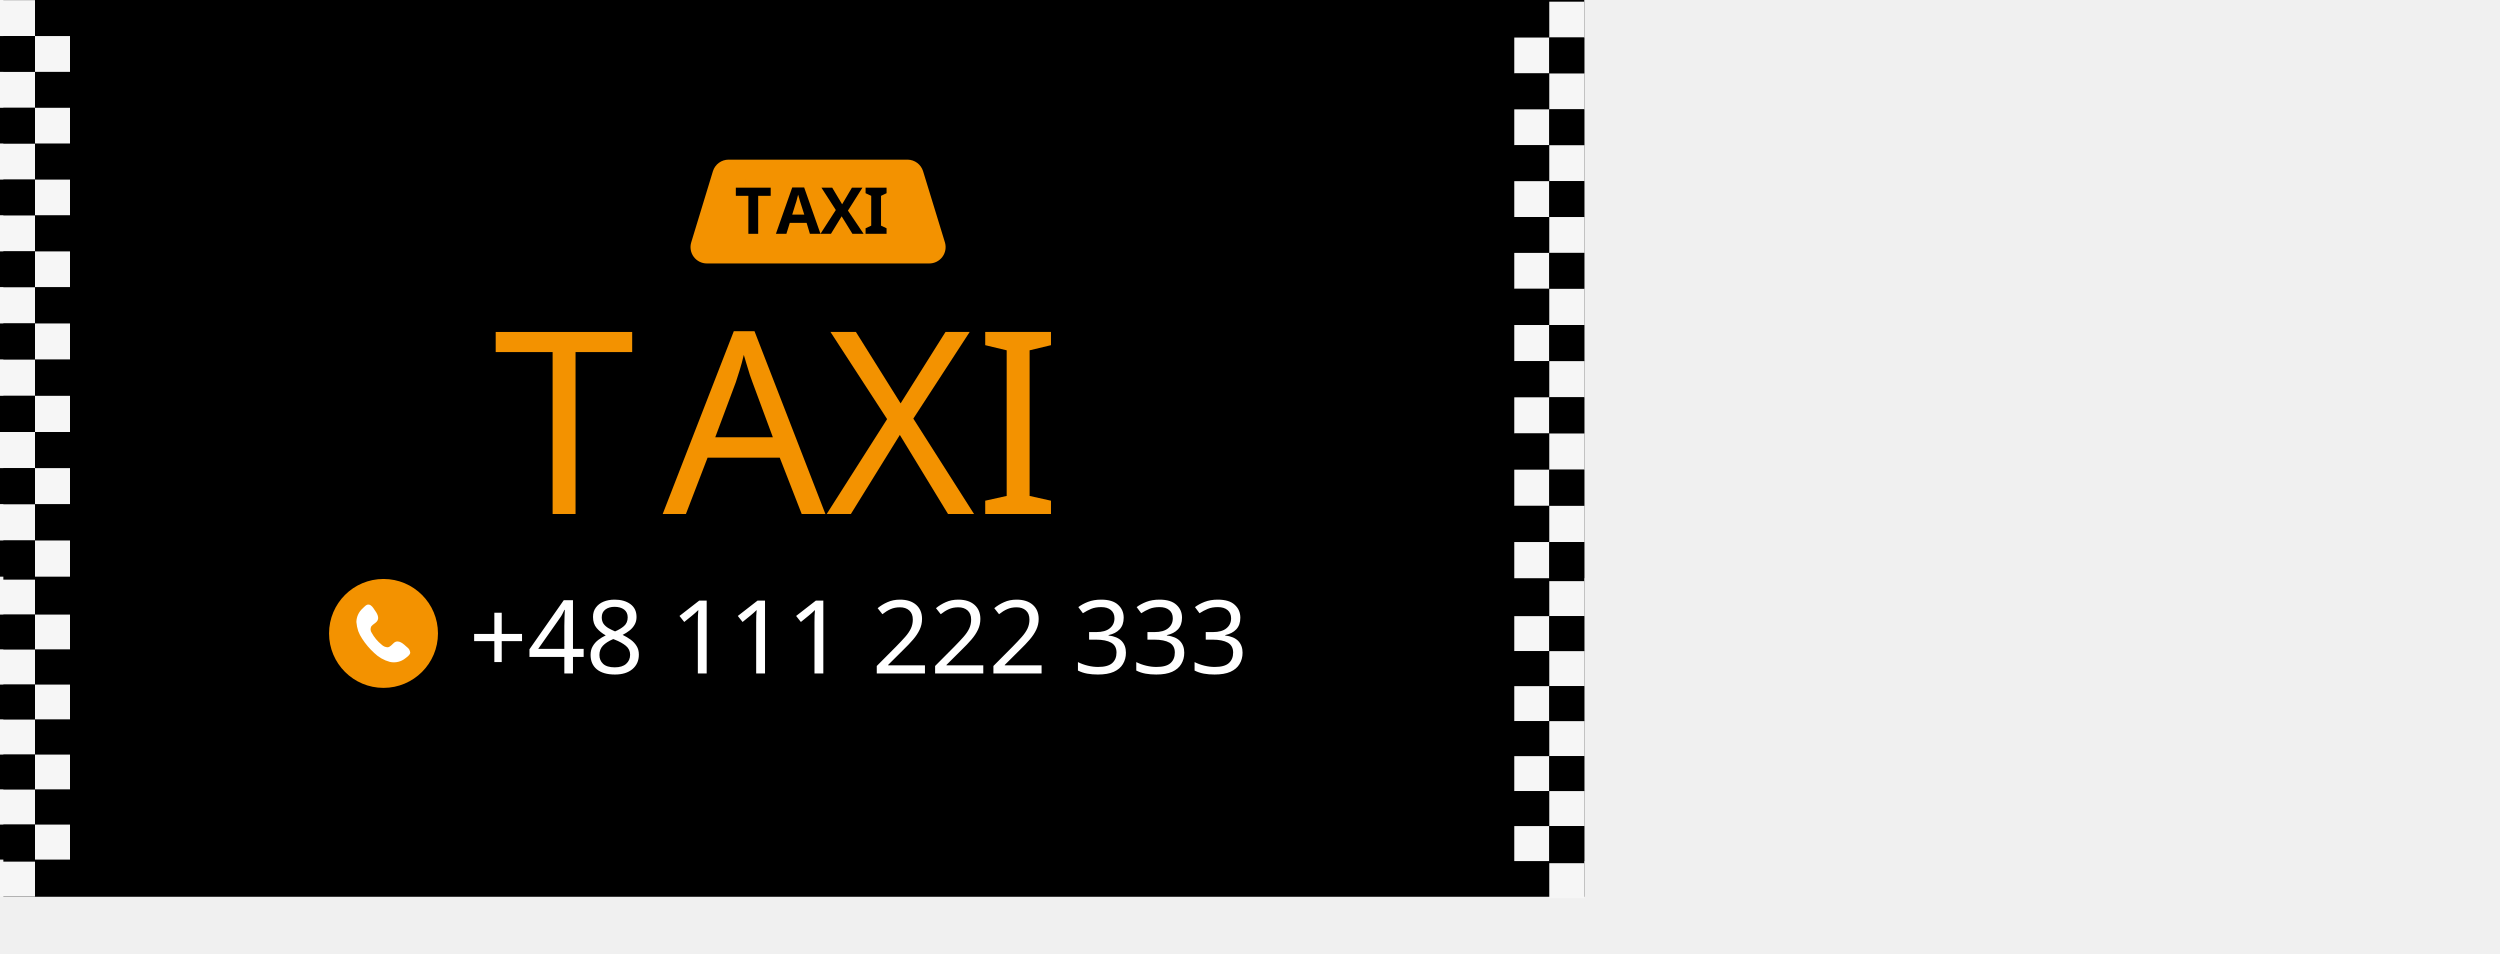
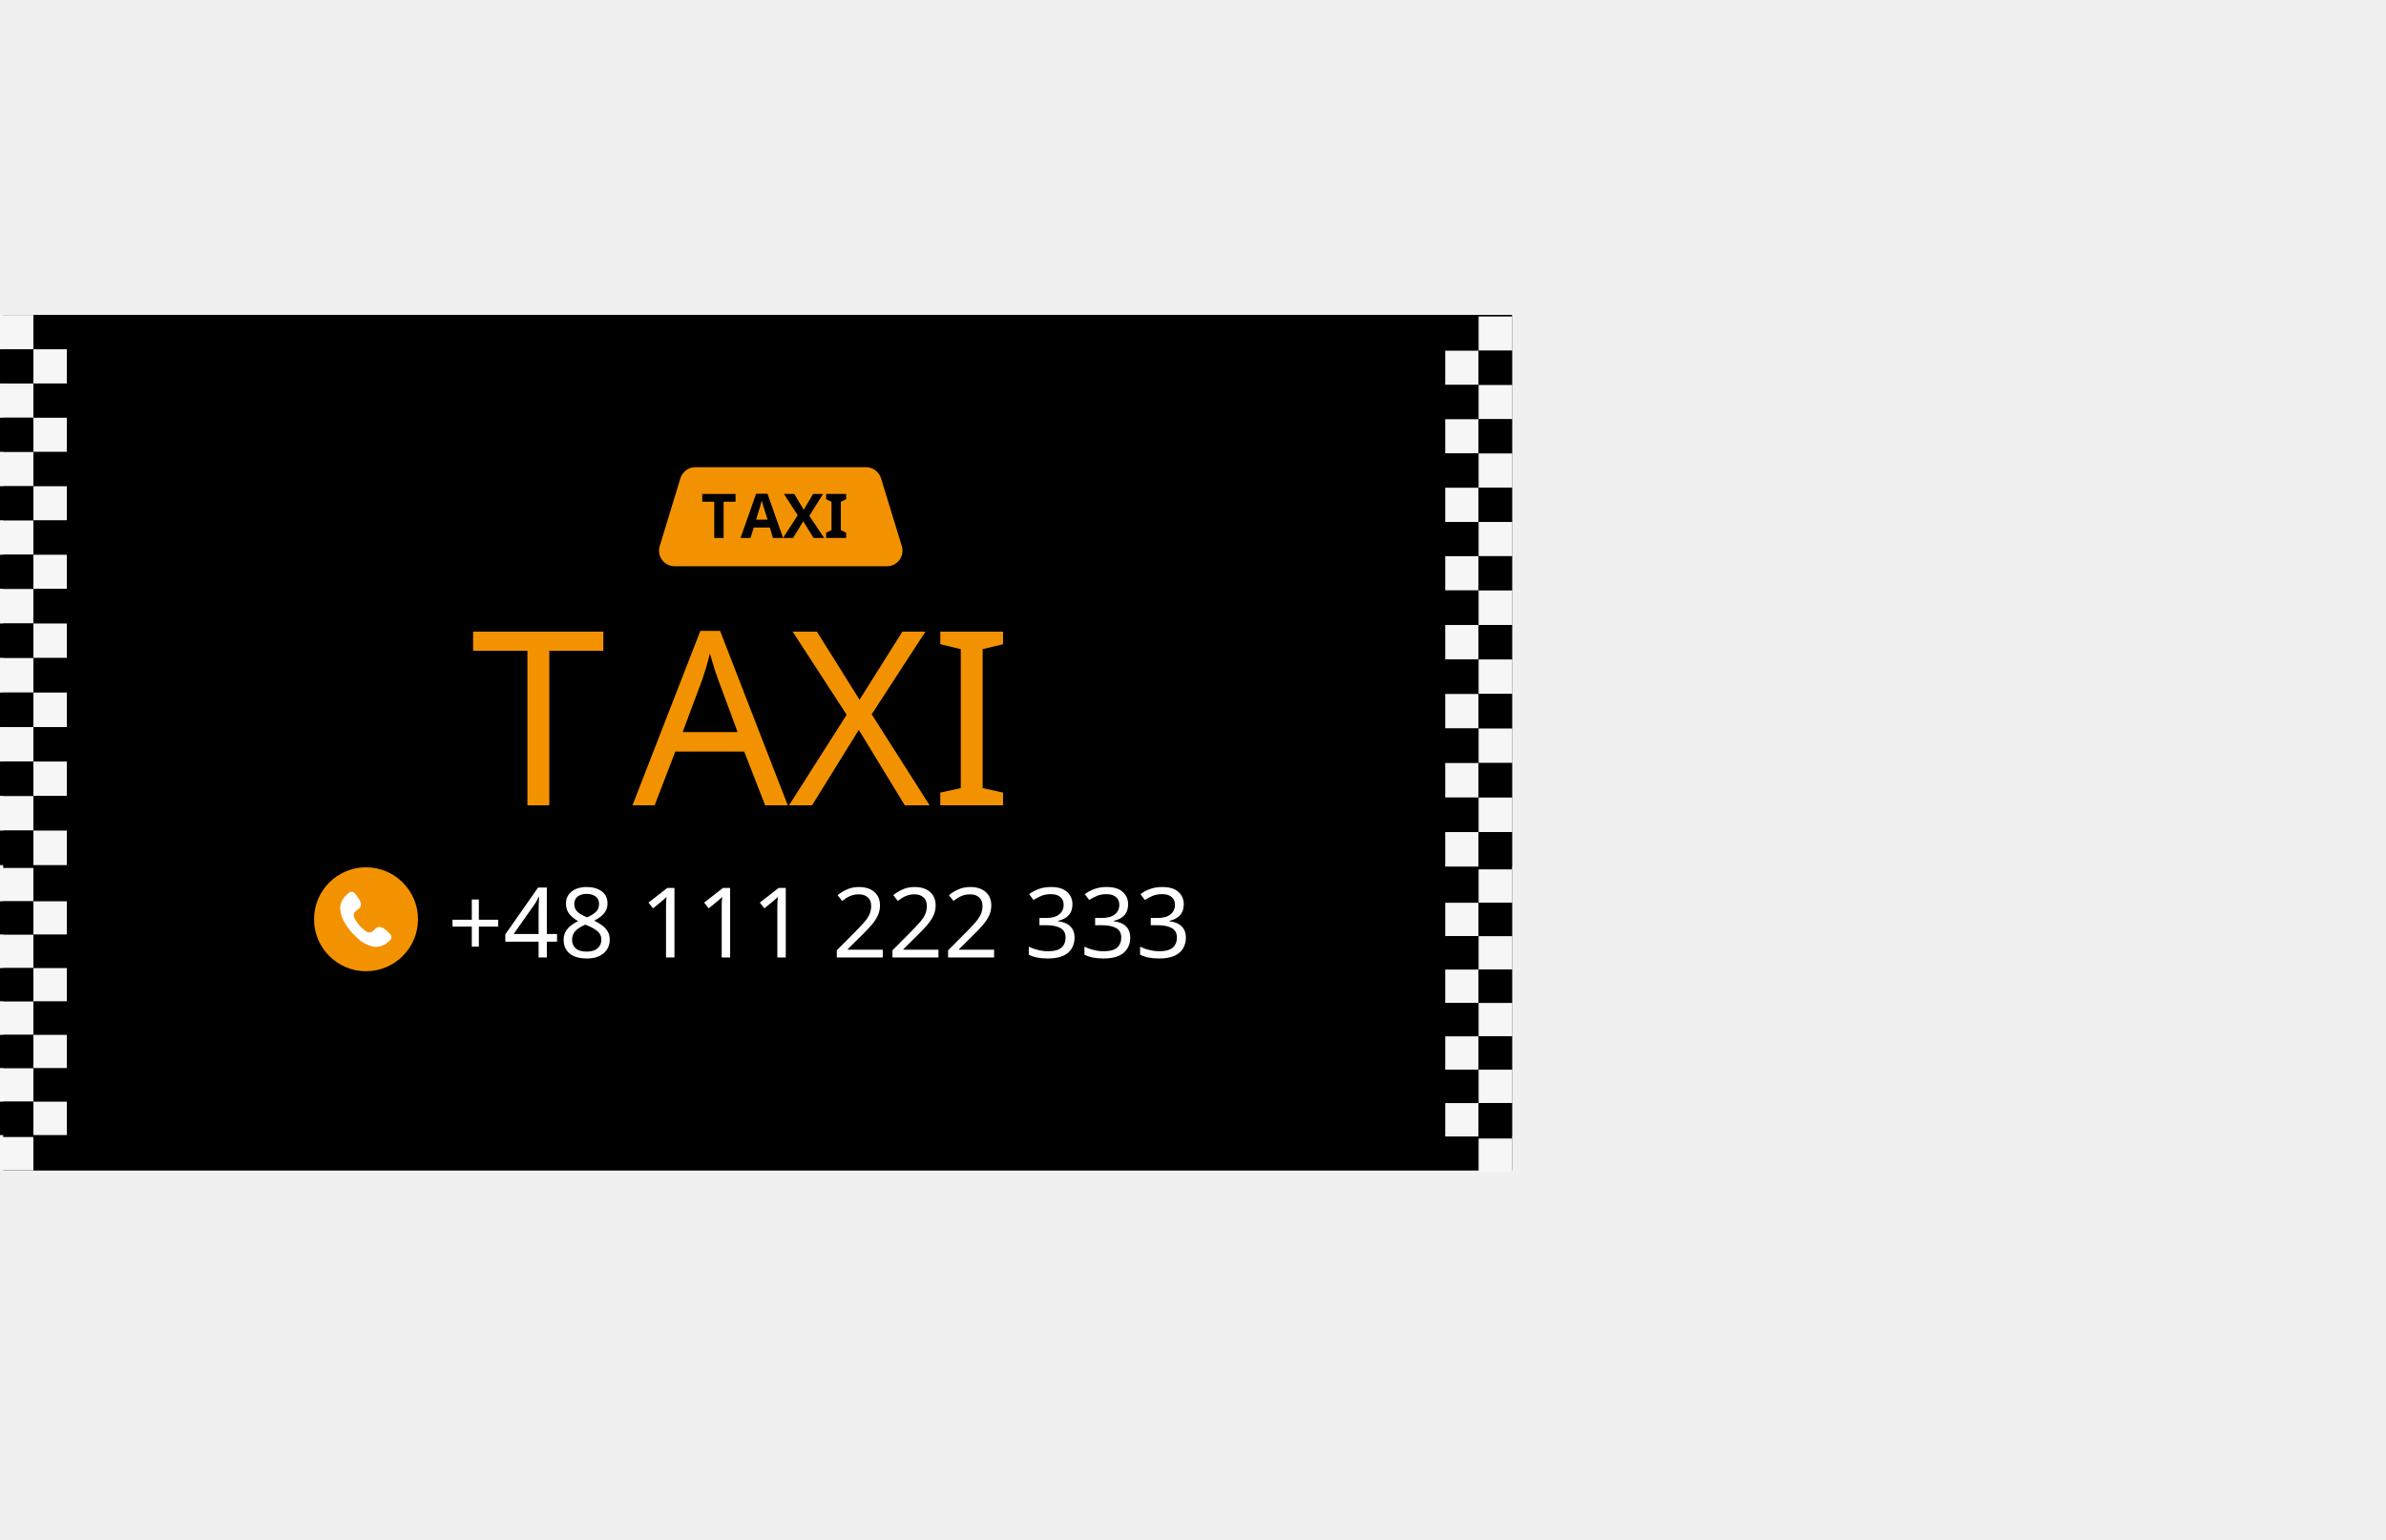
- <svg xmlns="http://www.w3.org/2000/svg" id="Warstwa_1" data-name="Warstwa 1" viewBox="0 0 402.14 153.37">
+ <svg xmlns="http://www.w3.org/2000/svg" id="Warstwa_1" data-name="Warstwa 1" viewBox="0 0 402.14 153.37" width="282" height="182">
  <defs>
    <style>.cls-1,.cls-4{fill:#f39200;}.cls-2,.cls-6{fill:#fff;}.cls-3{fill:none;}.cls-4,.cls-6,.cls-8{isolation:isolate;}.cls-4{font-size:41.01px;letter-spacing:-0.03em;}.cls-4,.cls-6{font-family:Geometric212BT-BookCondensed, Geometr212 BkCn BT;}.cls-5{letter-spacing:0em;}.cls-6{font-size:16.4px;}.cls-7{fill:#f6f6f6;}.cls-8{font-size:10.39px;font-family:Geometric212BT-HeavyCondensed, Geometr212 BkCn BT;font-weight:800;letter-spacing:-0.06em;}.cls-9{letter-spacing:0em;}</style>
  </defs>
  <rect x="0.54" width="254.3" height="144.25" />
  <circle class="cls-1" cx="61.69" cy="101.89" r="8.76" />
  <path class="cls-2" d="M60.61,99.45c.52-.6,0-1.39-.39-1.92-.2-.31-.48-.75-.89-.81s-.73.38-1,.62a3,3,0,0,0-1,2.1c0,.09,0,.25,0,.11a6.37,6.37,0,0,0,.29,1.43,5.83,5.83,0,0,0,.64,1.24,11.67,11.67,0,0,0,1.93,2.28,5.7,5.7,0,0,0,2.52,1.44,2.94,2.94,0,0,0,2.52-.6c.26-.21.74-.52.76-.89a1.22,1.22,0,0,0-.53-.89c-.54-.49-1.34-1.29-2.08-.7-.29.24-.59.67-1,.73a1.45,1.45,0,0,1-1-.43,6.33,6.33,0,0,1-1.59-1.9,1,1,0,0,1-.06-1.05C60,99.89,60.36,99.74,60.61,99.45Z" transform="translate(0 0.53)" />
  <rect class="cls-3" x="79.33" y="50.41" width="173.71" height="102.96" />
  <text class="cls-4" transform="translate(79.33 82.68)">T<tspan class="cls-5" x="27.27" y="0">AXI</tspan>
  </text>
  <rect class="cls-3" x="75.44" y="95.42" width="326.7" height="34.99" />
  <text class="cls-6" transform="translate(75.44 108.33)">+48 111 222 333</text>
  <rect x="243.58" y="0.27" width="5.63" height="5.77" />
  <rect class="cls-7" x="249.21" y="0.27" width="5.63" height="5.77" />
  <rect class="cls-7" x="243.58" y="6.04" width="5.63" height="5.77" />
  <rect x="249.21" y="6.04" width="5.63" height="5.77" />
  <rect x="243.58" y="11.82" width="5.63" height="5.77" />
  <rect class="cls-7" x="249.21" y="11.82" width="5.63" height="5.77" />
  <rect class="cls-7" x="243.58" y="17.59" width="5.63" height="5.77" />
  <rect x="249.21" y="17.59" width="5.63" height="5.77" />
  <rect x="243.58" y="23.36" width="5.63" height="5.77" />
  <rect class="cls-7" x="249.21" y="23.36" width="5.63" height="5.77" />
  <rect class="cls-7" x="243.58" y="29.14" width="5.63" height="5.77" />
  <rect x="249.21" y="29.14" width="5.63" height="5.77" />
  <rect x="243.58" y="34.91" width="5.63" height="5.77" />
  <rect class="cls-7" x="249.21" y="34.91" width="5.63" height="5.77" />
  <rect class="cls-7" x="243.58" y="40.68" width="5.63" height="5.77" />
  <rect x="249.21" y="40.68" width="5.63" height="5.77" />
  <rect x="243.58" y="46.46" width="5.63" height="5.82" />
  <rect class="cls-7" x="249.21" y="46.46" width="5.63" height="5.82" />
  <rect class="cls-7" x="243.58" y="52.28" width="5.63" height="5.82" />
  <rect x="249.21" y="52.28" width="5.63" height="5.82" />
  <rect x="243.58" y="58.09" width="5.63" height="5.82" />
  <rect class="cls-7" x="249.21" y="58.09" width="5.63" height="5.82" />
  <rect class="cls-7" x="243.58" y="63.91" width="5.63" height="5.82" />
  <rect x="249.21" y="63.91" width="5.63" height="5.82" />
  <rect x="243.58" y="69.73" width="5.63" height="5.82" />
  <rect class="cls-7" x="249.21" y="69.73" width="5.63" height="5.82" />
  <rect class="cls-7" x="243.58" y="75.55" width="5.63" height="5.82" />
  <rect x="249.21" y="75.55" width="5.63" height="5.82" />
  <rect x="243.58" y="81.37" width="5.63" height="5.82" />
  <rect class="cls-7" x="249.21" y="81.37" width="5.63" height="5.82" />
  <rect class="cls-7" x="243.58" y="87.19" width="5.63" height="5.82" />
  <rect x="249.21" y="87.19" width="5.63" height="5.82" />
  <rect x="243.58" y="93.48" width="5.63" height="5.63" />
  <rect class="cls-7" x="249.21" y="93.48" width="5.63" height="5.63" />
  <rect class="cls-7" x="243.58" y="99.11" width="5.63" height="5.63" />
  <rect x="249.21" y="99.11" width="5.63" height="5.63" />
  <rect x="243.58" y="104.74" width="5.63" height="5.63" />
  <rect class="cls-7" x="249.21" y="104.74" width="5.63" height="5.63" />
  <rect class="cls-7" x="243.58" y="110.37" width="5.63" height="5.63" />
  <rect x="249.21" y="110.37" width="5.63" height="5.63" />
  <rect x="243.58" y="116" width="5.63" height="5.63" />
  <rect class="cls-7" x="249.21" y="116" width="5.63" height="5.63" />
  <rect class="cls-7" x="243.58" y="121.63" width="5.63" height="5.63" />
  <rect x="249.21" y="121.63" width="5.63" height="5.63" />
  <rect x="243.58" y="127.25" width="5.63" height="5.63" />
  <rect class="cls-7" x="249.21" y="127.25" width="5.63" height="5.63" />
  <rect class="cls-7" x="243.58" y="132.88" width="5.63" height="5.63" />
  <rect x="249.21" y="132.88" width="5.63" height="5.63" />
  <rect class="cls-7" x="249.21" y="138.85" width="5.63" height="5.63" />
  <rect x="5.63" y="0.02" width="5.63" height="5.77" />
  <rect class="cls-7" y="0.02" width="5.63" height="5.77" />
  <rect class="cls-7" x="5.63" y="5.8" width="5.63" height="5.77" />
  <rect y="5.8" width="5.63" height="5.77" />
  <rect x="5.63" y="11.57" width="5.63" height="5.77" />
  <rect class="cls-7" y="11.57" width="5.63" height="5.77" />
  <rect class="cls-7" x="5.63" y="17.34" width="5.63" height="5.77" />
  <rect y="17.34" width="5.63" height="5.77" />
  <rect x="5.63" y="23.12" width="5.63" height="5.77" />
  <rect class="cls-7" y="23.12" width="5.63" height="5.77" />
  <rect class="cls-7" x="5.63" y="28.89" width="5.63" height="5.77" />
  <rect y="28.89" width="5.63" height="5.77" />
  <rect x="5.63" y="34.66" width="5.63" height="5.77" />
  <rect class="cls-7" y="34.66" width="5.63" height="5.77" />
  <rect class="cls-7" x="5.63" y="40.44" width="5.63" height="5.77" />
  <rect y="40.44" width="5.63" height="5.77" />
  <rect x="5.63" y="46.21" width="5.63" height="5.82" />
  <rect class="cls-7" y="46.21" width="5.63" height="5.82" />
  <rect class="cls-7" x="5.63" y="52.03" width="5.63" height="5.82" />
  <rect y="52.03" width="5.63" height="5.82" />
  <rect x="5.63" y="57.85" width="5.63" height="5.82" />
  <rect class="cls-7" y="57.85" width="5.63" height="5.82" />
  <rect class="cls-7" x="5.63" y="63.67" width="5.63" height="5.82" />
  <rect y="63.67" width="5.63" height="5.82" />
  <rect x="5.63" y="69.49" width="5.63" height="5.82" />
  <rect class="cls-7" y="69.49" width="5.63" height="5.82" />
  <rect class="cls-7" x="5.63" y="75.3" width="5.63" height="5.82" />
  <rect y="75.3" width="5.63" height="5.82" />
  <rect x="5.63" y="81.12" width="5.63" height="5.82" />
  <rect class="cls-7" y="81.12" width="5.63" height="5.82" />
  <rect class="cls-7" x="5.63" y="86.94" width="5.63" height="5.82" />
  <rect y="86.94" width="5.63" height="5.82" />
  <rect x="5.63" y="93.24" width="5.63" height="5.63" />
  <rect class="cls-7" y="93.24" width="5.63" height="5.63" />
  <rect class="cls-7" x="5.63" y="98.86" width="5.63" height="5.63" />
  <rect y="98.86" width="5.63" height="5.63" />
  <rect x="5.63" y="104.49" width="5.63" height="5.63" />
  <rect class="cls-7" y="104.49" width="5.63" height="5.63" />
  <rect class="cls-7" x="5.63" y="110.12" width="5.63" height="5.63" />
  <rect y="110.12" width="5.63" height="5.63" />
  <rect x="5.63" y="115.75" width="5.63" height="5.63" />
  <rect class="cls-7" y="115.75" width="5.63" height="5.63" />
  <rect class="cls-7" x="5.63" y="121.38" width="5.63" height="5.63" />
  <rect y="121.38" width="5.63" height="5.63" />
  <rect x="5.63" y="127.01" width="5.63" height="5.63" />
  <rect class="cls-7" y="127.01" width="5.63" height="5.63" />
  <rect class="cls-7" x="5.63" y="132.64" width="5.63" height="5.63" />
  <rect y="132.64" width="5.63" height="5.63" />
  <rect class="cls-7" y="138.6" width="5.63" height="5.63" />
  <path class="cls-1" d="M152,38.47,148.48,27A2.64,2.64,0,0,0,146,25.15H117.2A2.64,2.64,0,0,0,114.68,27l-3.49,11.45a2.63,2.63,0,0,0,2.52,3.4h35.74A2.63,2.63,0,0,0,152,38.47Zm-27.1-9a.05.05,0,0,1-.06.06h-1.62v9.19s0,.05-.06.05h-1.55a0,0,0,0,1,0-.05V29.57h-1.65s0,0,0-.06V28.28s0-.06,0-.06h4.94s0,0,0,.06v1.23ZM131,38.76s0,.05-.06.05h-1.55a0,0,0,0,1-.05-.05V34.51h-1.67v4.25s0,.05-.06.05H126.1a0,0,0,0,1,0-.05V29.65a1.24,1.24,0,0,1,.11-.54,1.23,1.23,0,0,1,.3-.44,1.57,1.57,0,0,1,.45-.31,1.31,1.31,0,0,1,.56-.12h2.15a1.4,1.4,0,0,1,.53.11,1.83,1.83,0,0,1,.46.3,1.57,1.57,0,0,1,.31.45,1.32,1.32,0,0,1,.11.55v9.11Zm7,0s0,.05-.05.05h-1.56s-.06,0-.06-.05V36c0-.25,0-.48,0-.68s0-.38,0-.51v-.25a.45.45,0,0,0-.12-.23A2,2,0,0,0,136,34a3.14,3.14,0,0,0-.32-.25.34.34,0,0,0-.5,0,2.33,2.33,0,0,0-.32.25,2.64,2.64,0,0,0-.29.29.45.45,0,0,0-.12.23v4.2s0,.05-.06.05H132.8a0,0,0,0,1-.05-.05V34.27a2.78,2.78,0,0,1,.75-.72l.54-.32a4.6,4.6,0,0,1-.41-.35,5.4,5.4,0,0,1-.62-.76l0,0,0,0V28.35s0-.06.06-.06h1.56s0,0,0,0h0v3.78a.45.45,0,0,0,.09.2,2.64,2.64,0,0,0,.21.29,1.55,1.55,0,0,0,.25.26.35.35,0,0,0,.22.11.41.41,0,0,0,.22-.11,3.13,3.13,0,0,0,.25-.26,2.17,2.17,0,0,0,.2-.29.6.6,0,0,0,.08-.2V28.31h0s0,0,0,0h1.58s0,0,0,.06v3.71a.09.09,0,0,1,0,.06,6.22,6.22,0,0,1-.62.76,4.35,4.35,0,0,1-.41.35l.54.32a2.78,2.78,0,0,1,.75.72v4.49Zm5.3-9.25a.05.05,0,0,1-.06.06h-1.17v7.84h1.17a.05.05,0,0,1,.06.06v1.26s0,.06,0,.06h-4s0,0,0-.06V37.47s0-.06,0-.06h1.2V29.57h-1.2s0,0,0-.06V28.28s0-.06,0-.06h4s0,0,0,.06Z" transform="translate(0 0.53)" />
  <path class="cls-1" d="M129.34,29.6h-1.58a0,0,0,0,0-.05,0v3.51h1.67V29.65S129.37,29.6,129.34,29.6Z" transform="translate(0 0.53)" />
  <rect class="cls-1" x="119.84" y="28.06" width="26.04" height="12.63" />
  <rect class="cls-3" x="118.16" y="29.44" width="76.24" height="45.19" />
  <text class="cls-8" transform="translate(118.16 37.61)">T<tspan class="cls-9" x="6.65" y="0">AXI</tspan>
  </text>
</svg>
